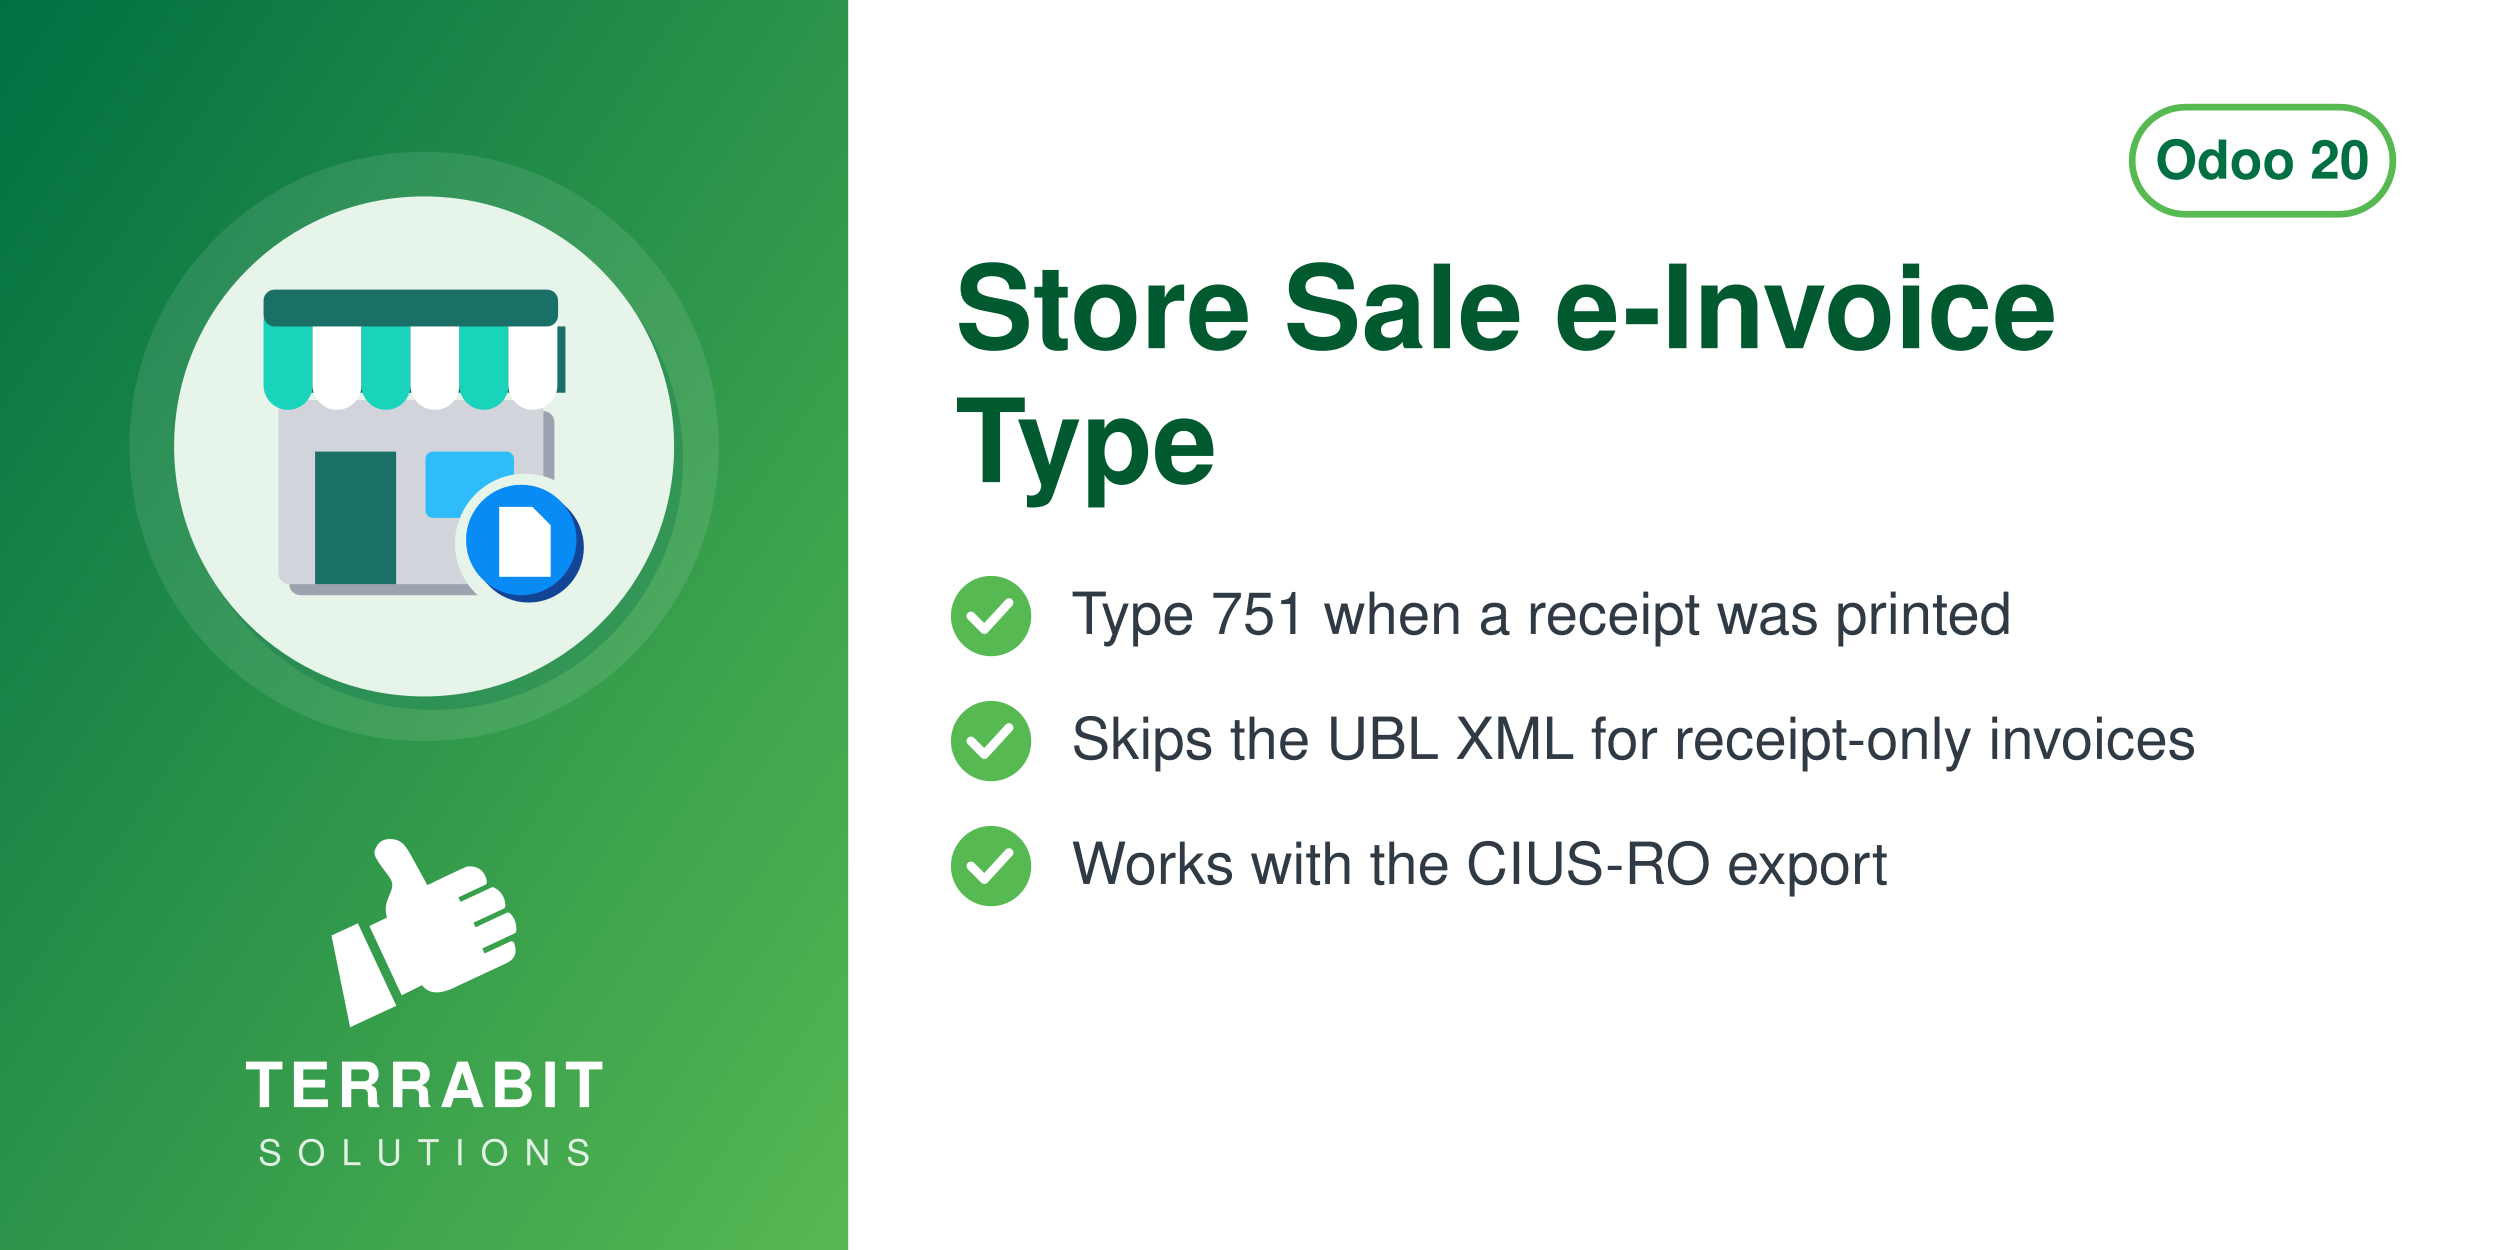
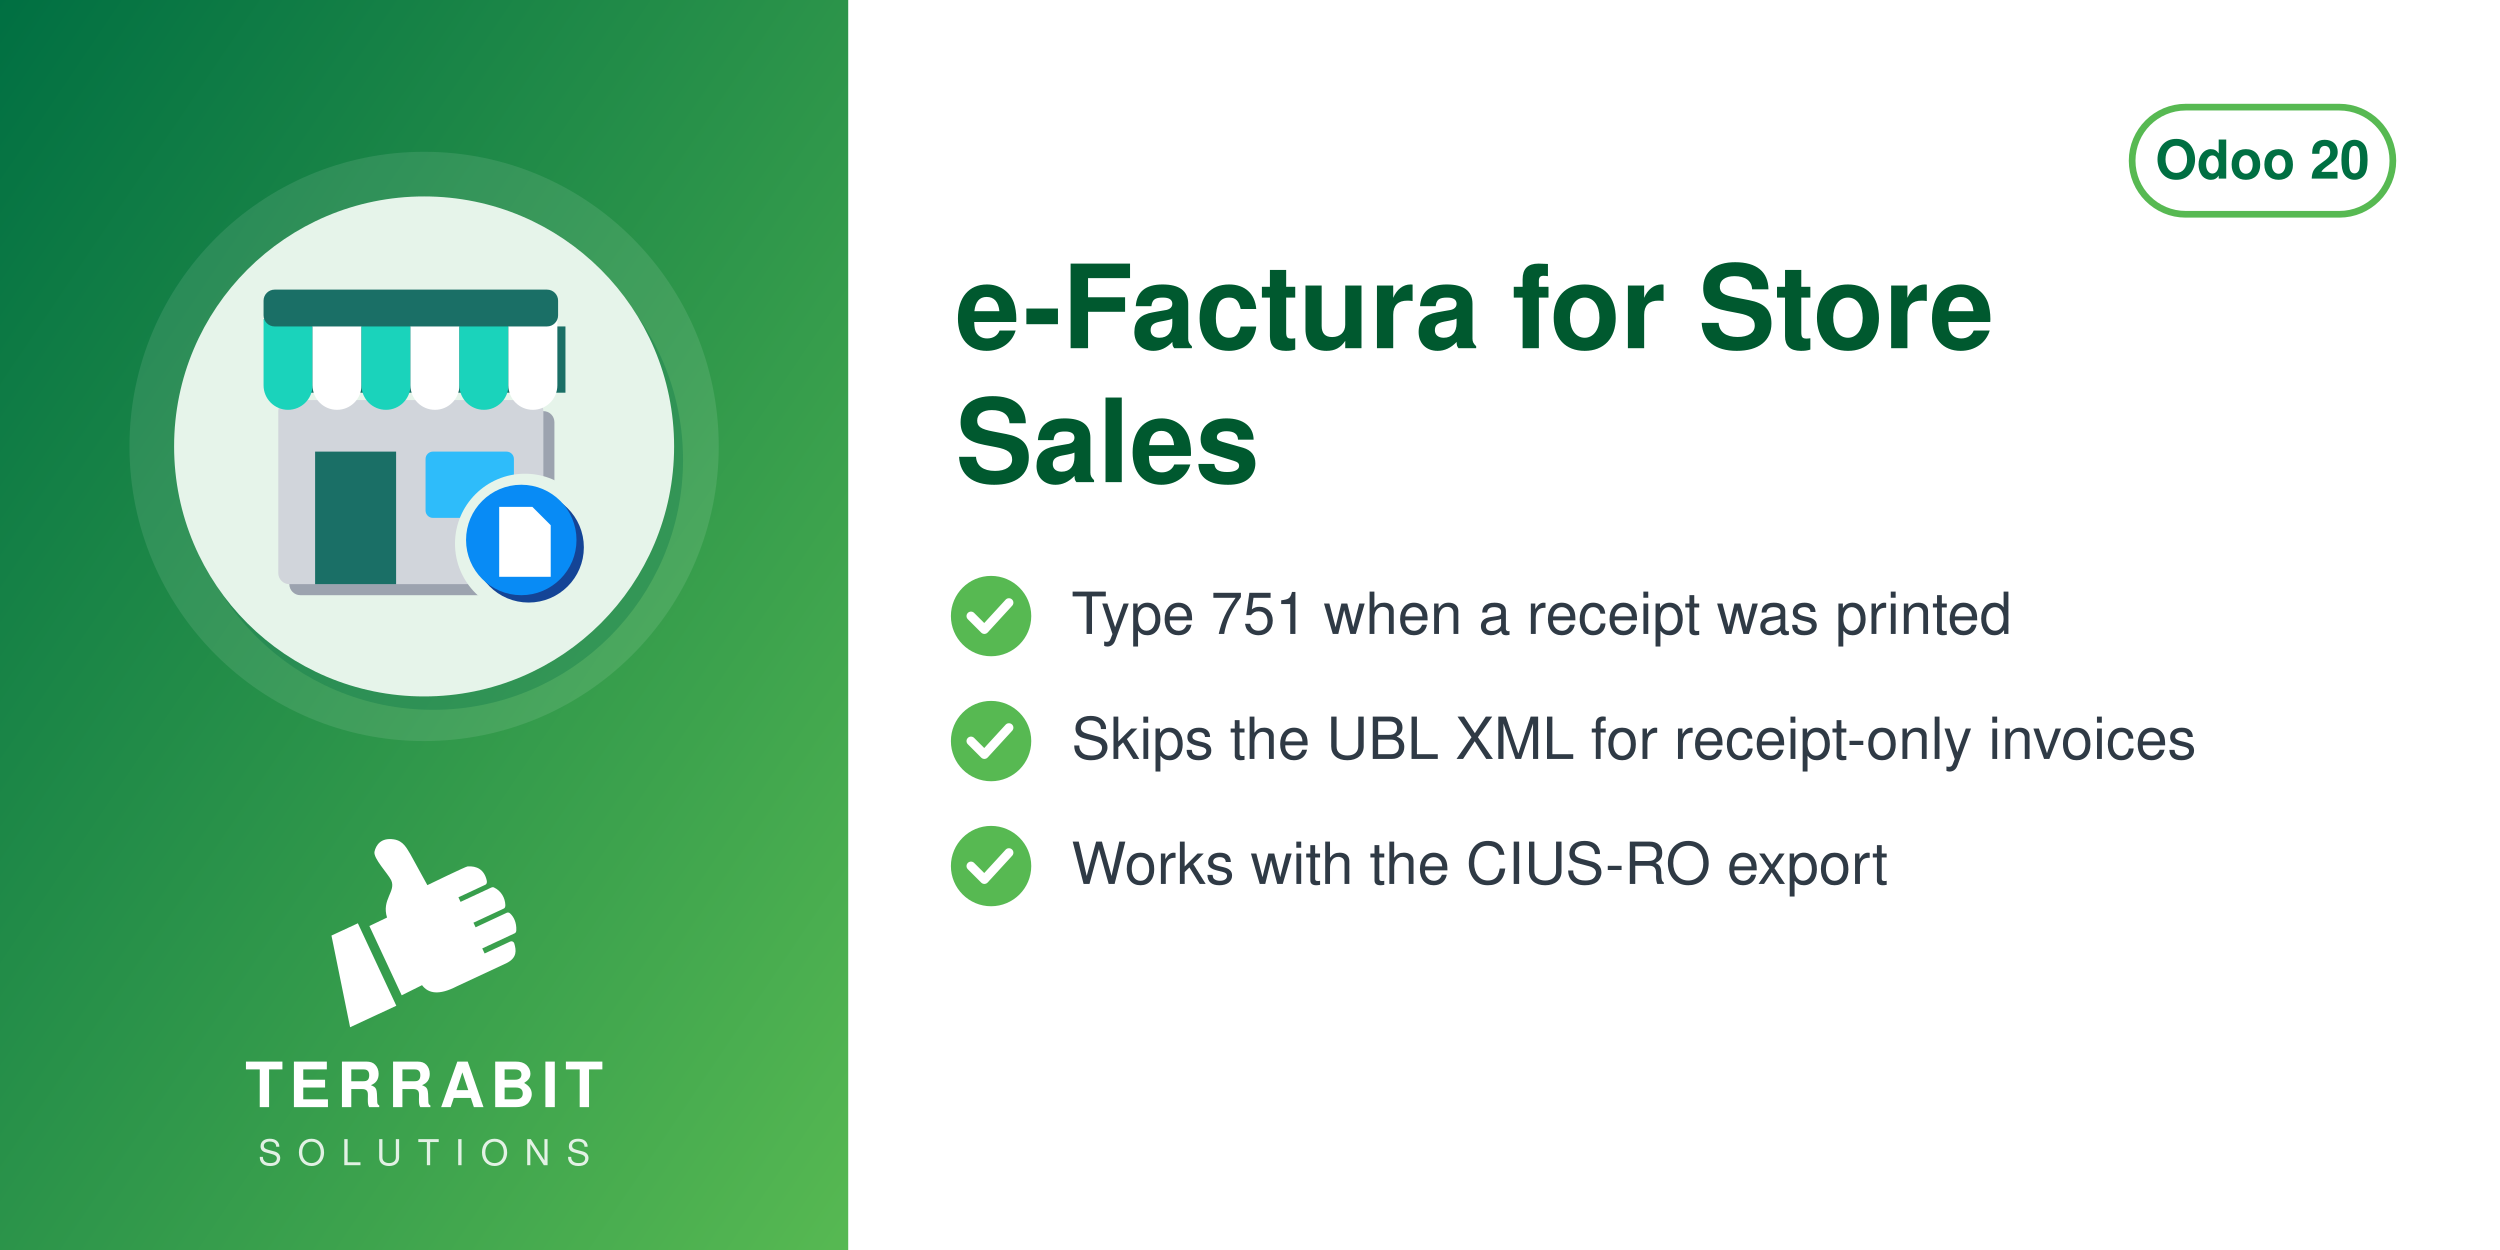
<svg xmlns="http://www.w3.org/2000/svg" width="560" height="280" viewBox="0 0 560 280">
  <defs>
    <linearGradient id="g" x1="0" y1="0" x2="1" y2="1">
      <stop offset="0" stop-color="#006F42" />
      <stop offset="1" stop-color="#57B952" />
    </linearGradient>
  </defs>
  <rect width="560" height="280" fill="#FFFFFF" />
  <rect width="190" height="280" fill="url(#g)" />
  <circle cx="95.0" cy="100" r="66" fill="white" opacity="0.10" />
  <circle cx="97.0" cy="103" r="56" fill="#006F42" opacity="0.30" />
  <circle cx="95.0" cy="100" r="56" fill="#E6F4EA" />
  <svg x="54.0" y="59.0" width="82" height="82" viewBox="0 0 100 100" preserveAspectRatio="xMidYMid meet">
    <g transform="translate(0.11,-0.88) scale(1.0057)">
      <defs>
        <mask id="mi-cut" maskUnits="userSpaceOnUse" x="-20" y="-20" width="140" height="140">
          <rect x="-20" y="-20" width="140" height="140" fill="#fff" />
          <circle cx="77" cy="77" r="19" fill="#000" />
        </mask>
      </defs>
      <g mask="url(#mi-cut)">
        <g transform="translate(3,3)" fill="#9CA3AF">
          <rect x="10" y="38" width="72" height="50" rx="3" />
        </g>
        <g fill="#D1D5DB">
          <rect x="10" y="38" width="72" height="50" rx="3" />
        </g>
        <rect x="20" y="52" width="22" height="36" fill="#1A6F66" />
        <rect x="50" y="52" width="24" height="18" rx="2" fill="#2EBCFA" />
        <g transform="translate(2,2)" fill="#1A6F66">
          <path d="M6,16 h80 v18 h-80z" />
        </g>
        <path d="M6.0,16 h13.3 v18 a6.65,6.65 0 0 1 -13.3,0z" fill="#1AD3BB" />
        <path d="M19.3,16 h13.3 v18 a6.65,6.65 0 0 1 -13.3,0z" fill="#FFFFFF" />
        <path d="M32.6,16 h13.3 v18 a6.65,6.65 0 0 1 -13.3,0z" fill="#1AD3BB" />
        <path d="M45.9,16 h13.3 v18 a6.65,6.65 0 0 1 -13.3,0z" fill="#FFFFFF" />
        <path d="M59.2,16 h13.3 v18 a6.65,6.65 0 0 1 -13.3,0z" fill="#1AD3BB" />
        <path d="M72.5,16 h13.3 v18 a6.65,6.65 0 0 1 -13.3,0z" fill="#FFFFFF" />
        <rect x="6" y="8" width="80" height="10" rx="3" fill="#1A6F66" />
      </g>
      <circle cx="78" cy="78" r="15" fill="#144496" />
      <circle cx="76" cy="76" r="15" fill="#088BF5" />
      <path d="M70,67 h9 l5,5 v14 h-14z" fill="#FFFFFF" />
    </g>
  </svg>
  <svg x="72.0" y="186" width="46" height="46" viewBox="4045 2535 3400 3400" preserveAspectRatio="xMidYMid meet">
    <path fill="#FFFFFF" d="M4648.32 4073.59l636.59 1365.17 -765.09 355.96 -308.63 -1517.87 437.13 -203.26zm725.61 1192.32l336.75 -167.88c105.65,140.85 282.69,170.72 576.82,18.8l819.92 -382.33c181.4,-90.13 164.26,-214.57 130.07,-328.43 -4.28,-14.25 -13.68,-24.81 -27.34,-30.7 -13.67,-5.89 -27.61,-5.11 -41.09,1.18l-422.32 196.93 -39.04 -83.72 538.07 -250.91c16.64,-7.76 24.7,-27.69 25.58,-46.04 6.48,-134.33 -44.36,-230.89 -105.84,-285.23 -15.2,-13.44 -35.71,-15.59 -54.12,-7l-513.92 239.64 -35.6 -76.34 506.31 -236.1c17.69,-8.25 22.52,-36.93 21.83,-56.45 -4.1,-117.31 -67.62,-232.74 -187.72,-290.66 -13.94,-6.72 -28.64,-6.36 -42.69,0.19l-511.21 238.38 -35.37 -75.86 448.98 -209.36c20.44,-9.53 25.81,-42.28 21.02,-64.32 -41.02,-189.07 -167.92,-247.8 -318.14,-237.87 -29.39,1.94 -589.86,273.16 -665.95,310.54l-281.84 -513.57c-59.06,-93.13 -112.7,-221.7 -276.47,-245.13 -211.24,-30.22 -291.56,94.38 -316.89,203.13 -25.32,108.75 223.84,365.99 276.05,473.69 85.52,184.27 -161.86,318.11 -68.41,617.99l-292.54 139.94 535.09 1147.51z" />
  </svg>
  <text x="95.0" y="248" text-anchor="middle" font-family="Helvetica,Arial,sans-serif" font-size="14" font-weight="800" letter-spacing="1.4" fill="white">TERRABIT</text>
  <text x="95.0" y="261" text-anchor="middle" font-family="Helvetica,Arial,sans-serif" font-size="8" font-weight="500" letter-spacing="3.6" fill="white" opacity="0.85">SOLUTIONS</text>
  <g>
    <rect x="477.6" y="24" width="58.4" height="24" rx="12" fill="none" stroke="#57B952" stroke-width="1.5" />
    <text x="506.8" y="40" text-anchor="middle" font-family="Helvetica,Arial,sans-serif" font-size="12" font-weight="700" fill="#006F42">Odoo 20</text>
  </g>
-   <text x="214" y="78" font-family="Helvetica,Arial,sans-serif" font-size="26" font-weight="700" fill="#00592F">Store Sale e-Invoice</text>
-   <text x="214" y="108" font-family="Helvetica,Arial,sans-serif" font-size="26" font-weight="700" fill="#00592F">Type</text>
+   <text x="214" y="78" font-family="Helvetica,Arial,sans-serif" font-size="26" font-weight="700" fill="#00592F">e-Factura for Store</text>
+   <text x="214" y="108" font-family="Helvetica,Arial,sans-serif" font-size="26" font-weight="700" fill="#00592F">Sales</text>
  <circle cx="222" cy="138" r="9" fill="#57B952" />
  <path d="M217.5 138 l3 3 l5.5 -6" fill="none" stroke="white" stroke-width="2" stroke-linecap="round" stroke-linejoin="round" />
  <text x="240" y="142" font-family="Helvetica,Arial,sans-serif" font-size="13" fill="#2F3A45">Type 751 when a receipt was printed</text>
  <circle cx="222" cy="166" r="9" fill="#57B952" />
  <path d="M217.5 166 l3 3 l5.5 -6" fill="none" stroke="white" stroke-width="2" stroke-linecap="round" stroke-linejoin="round" />
  <text x="240" y="170" font-family="Helvetica,Arial,sans-serif" font-size="13" fill="#2F3A45">Skips the UBL XML for receipt-only invoices</text>
  <circle cx="222" cy="194" r="9" fill="#57B952" />
  <path d="M217.5 194 l3 3 l5.5 -6" fill="none" stroke="white" stroke-width="2" stroke-linecap="round" stroke-linejoin="round" />
  <text x="240" y="198" font-family="Helvetica,Arial,sans-serif" font-size="13" fill="#2F3A45">Works with the CIUS-RO export</text>
</svg>
